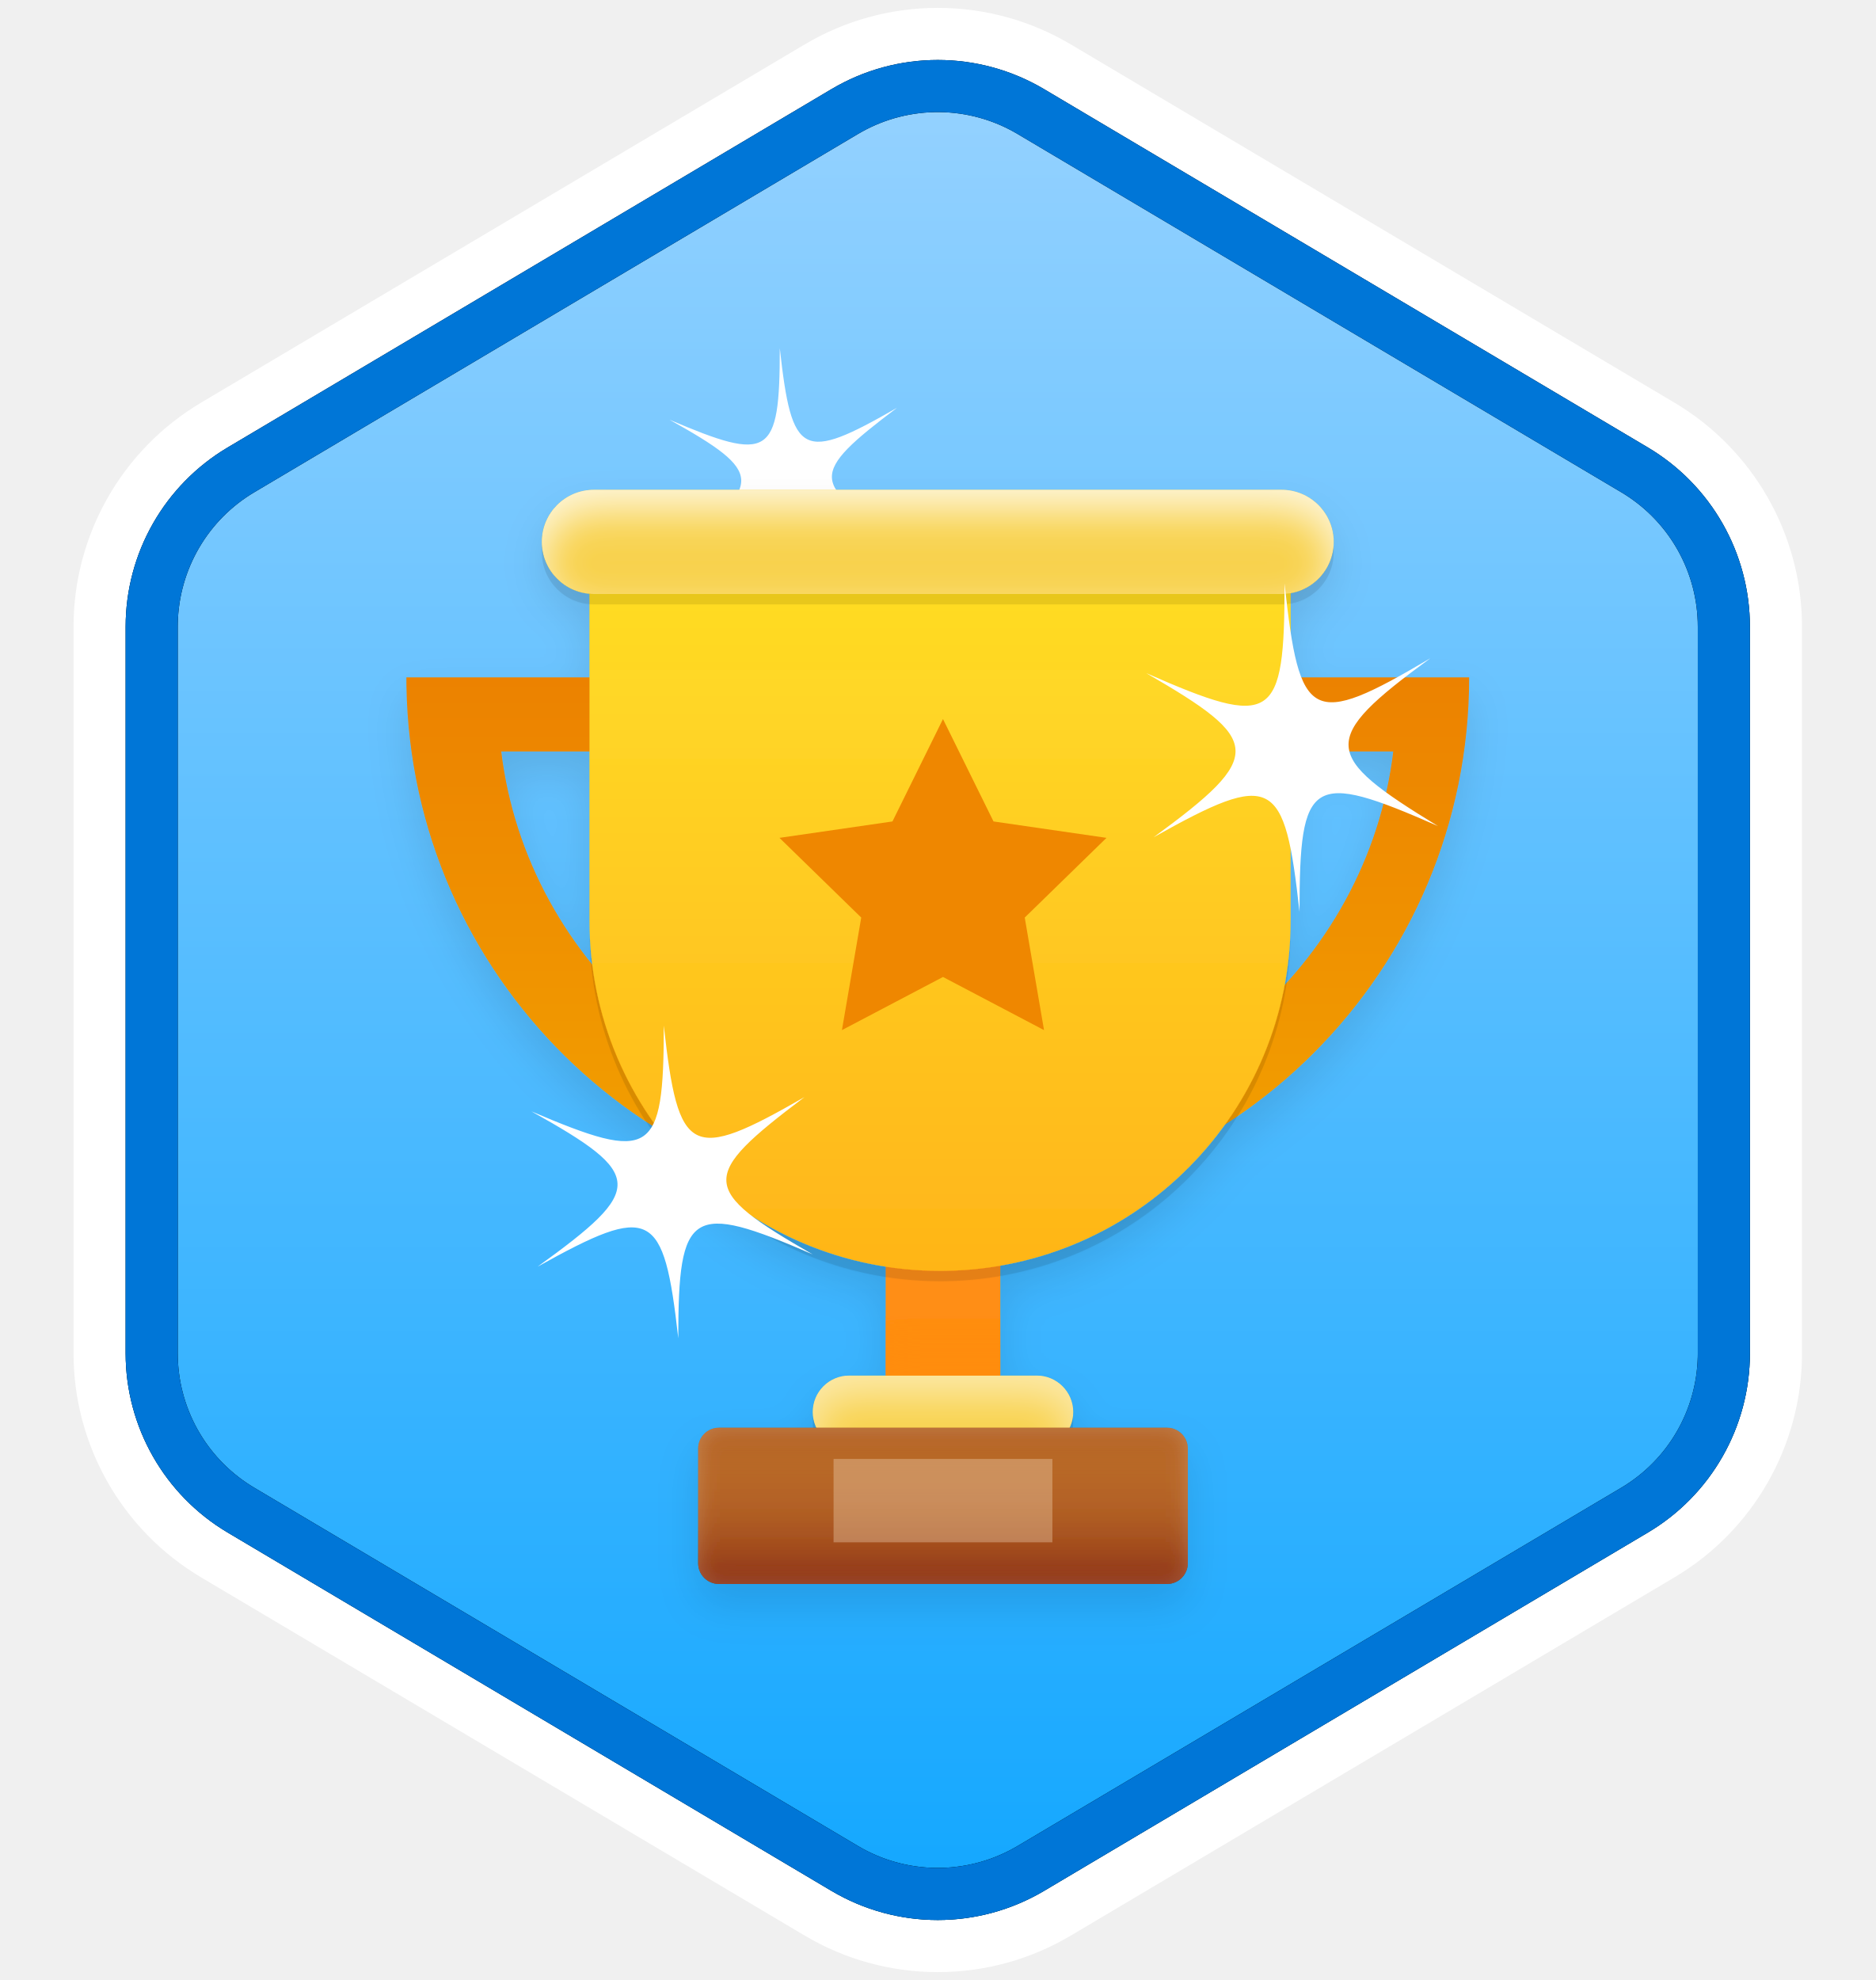
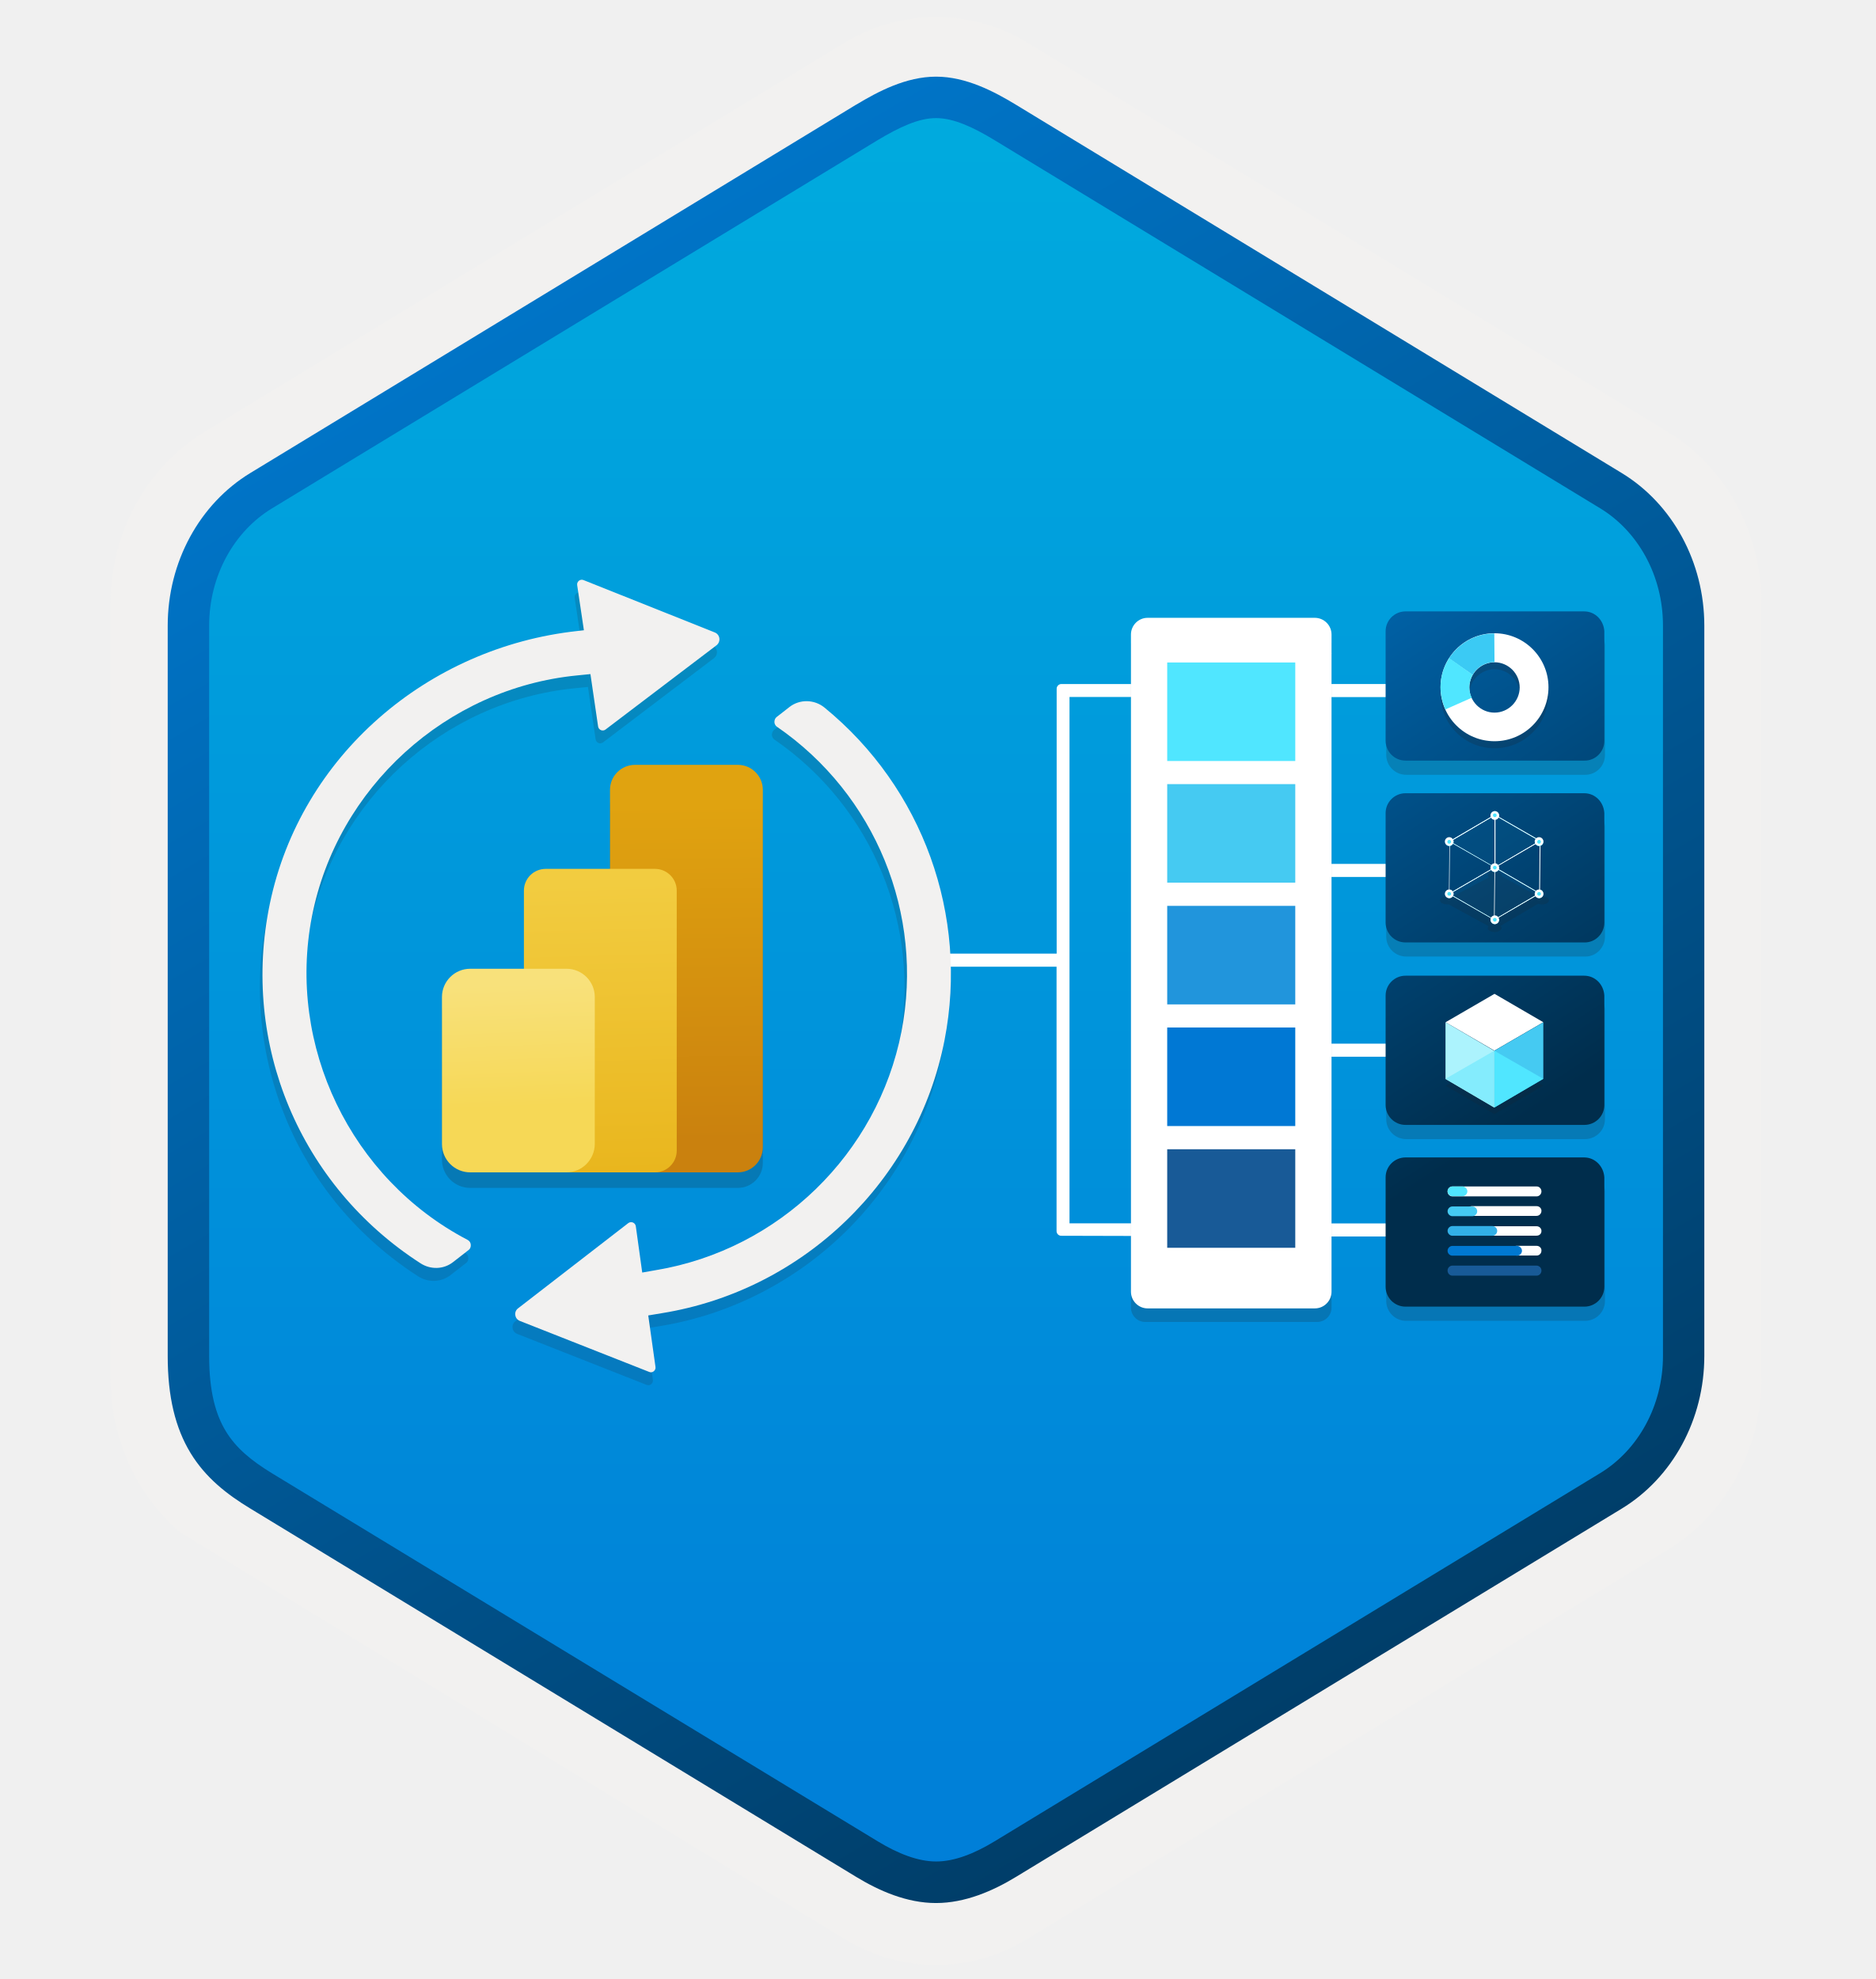
- <svg xmlns="http://www.w3.org/2000/svg" xmlns:xlink="http://www.w3.org/1999/xlink" width="180px" height="190px" viewBox="0 0 180 190" version="1.1">
+ <svg xmlns="http://www.w3.org/2000/svg" width="181" height="191" viewBox="0 0 181 191" fill="none">
+   <path d="M90.347 189.648C93.407 189.648 96.417 188.798 99.077 187.178L161.047 149.518C166.587 146.148 170.017 139.818 170.017 132.978V58.268C170.017 51.448 166.587 45.108 161.047 41.728L99.077 4.068C93.747 0.828 86.927 0.848 81.627 4.068L19.657 41.748C14.117 45.118 10.667 51.448 10.667 58.288V132.988C10.667 138.748 13.117 144.168 17.217 147.738V147.768L81.627 187.198C84.267 188.798 87.287 189.648 90.347 189.648ZM90.997 8.598C92.947 8.598 95.427 9.808 97.137 10.858L157.897 48.048C161.647 50.328 163.767 56.928 163.767 61.678L163.137 132.978C163.137 137.728 159.937 141.998 156.187 144.278L95.787 180.658C92.357 182.748 89.567 182.748 86.127 180.658L24.917 144.188C21.167 141.908 18.147 137.708 18.147 132.978V59.338C18.147 54.598 20.877 49.708 24.647 47.418L85.227 10.858C86.927 9.818 89.047 8.598 90.997 8.598Z" fill="#F2F1F0" />
+   <path fill-rule="evenodd" clip-rule="evenodd" d="M98.247 12.178C95.797 10.678 93.077 9.928 90.347 9.928C87.617 9.928 84.897 10.688 82.447 12.178L26.317 46.508C21.297 49.578 18.187 55.328 18.187 61.578V129.678C18.187 135.908 21.287 141.678 26.317 144.748L82.447 179.078C84.897 180.578 87.617 181.328 90.347 181.328C93.077 181.328 95.797 180.588 98.247 179.078L154.377 144.748C159.397 141.678 162.507 135.908 162.507 129.678V61.578C162.507 55.348 159.407 49.598 154.377 46.508L98.247 12.178Z" fill="url(#paint0_linear)" />
+   <path fill-rule="evenodd" clip-rule="evenodd" d="M90.347 11.398C92.027 11.398 93.917 12.268 95.977 13.518L154.447 49.058C158.097 51.278 160.507 55.548 160.507 60.378V130.858C160.507 135.678 158.097 139.958 154.447 142.178L95.987 177.718C94.027 178.908 92.107 179.658 90.357 179.658C88.607 179.658 86.687 178.908 84.727 177.718L26.247 142.188C24.237 140.958 22.787 139.758 21.807 138.148C20.827 136.548 20.187 134.328 20.187 130.868V60.388C20.187 55.558 22.597 51.288 26.247 49.068L84.707 13.528C86.797 12.278 88.657 11.398 90.347 11.398ZM98.057 181.148L156.517 145.608C161.437 142.618 164.497 136.998 164.497 130.868V60.388C164.497 54.258 161.437 48.638 156.517 45.648L98.057 10.108C95.947 8.828 93.237 7.398 90.347 7.398C87.447 7.398 84.737 8.838 82.647 10.098H82.637L24.167 45.648C19.247 48.638 16.187 54.258 16.187 60.388V130.868C16.187 134.828 16.927 137.818 18.387 140.228C19.847 142.628 21.907 144.228 24.167 145.598L82.627 181.138C84.847 182.488 87.517 183.668 90.337 183.668C93.157 183.668 95.837 182.498 98.057 181.148Z" fill="url(#paint1_linear)" />
+   <path opacity="0.2" d="M71.217 75.328H61.287C59.957 75.328 58.877 76.408 58.877 77.738V85.368H52.677C51.517 85.368 50.577 86.308 50.577 87.468V95.008H45.387C43.877 95.008 42.657 96.228 42.657 97.738V111.918C42.657 113.428 43.877 114.648 45.387 114.648H50.577H58.877H63.227H71.217C72.547 114.648 73.627 113.568 73.627 112.238V77.738C73.617 76.408 72.547 75.328 71.217 75.328Z" fill="#1F1D21" />
+   <path d="M125.857 67.278V66.018H102.437C102.197 66.018 101.987 66.228 101.987 66.468V92.038H89.517V93.298H101.977V118.818C101.977 119.058 102.167 119.268 102.427 119.268L125.847 119.328V118.068H103.227V67.268H125.857V67.278Z" fill="white" />
+   <path opacity="0.2" d="M152.967 60.378H135.717C134.667 60.378 133.797 61.228 133.797 62.298V72.858C133.797 73.908 134.647 74.778 135.717 74.778H152.987C154.037 74.798 154.907 73.928 154.907 72.878V62.298C154.867 61.228 154.037 60.378 152.967 60.378Z" fill="#1F1D21" />
+   <path opacity="0.2" d="M152.967 95.538H135.717C134.667 95.538 133.797 96.388 133.797 97.458V108.018C133.797 109.068 134.647 109.938 135.717 109.938H152.987C154.037 109.938 154.907 109.088 154.907 108.018V97.468C154.867 96.388 154.037 95.538 152.967 95.538Z" fill="#1F1D21" />
+   <path opacity="0.2" d="M152.967 77.918H135.717C134.667 77.918 133.797 78.768 133.797 79.838V90.398C133.797 91.448 134.647 92.318 135.717 92.318H152.987C154.037 92.338 154.907 91.468 154.907 90.398V79.838C154.867 78.788 154.037 77.918 152.967 77.918Z" fill="#1F1D21" />
+   <path opacity="0.2" d="M152.967 113.078H135.717C134.667 113.078 133.797 113.928 133.797 114.998V125.558C133.797 126.608 134.647 127.478 135.717 127.478H152.987C154.037 127.478 154.907 126.628 154.907 125.558V114.998C154.867 113.948 154.037 113.078 152.967 113.078Z" fill="#1F1D21" />
+   <path d="M143.457 118.078H124.537V119.338H143.457V118.078Z" fill="white" />
+   <path d="M143.457 100.728H124.537V101.988H143.457V100.728Z" fill="white" />
+   <path d="M143.457 83.378H124.537V84.638H143.457V83.378Z" fill="white" />
+   <path d="M143.457 66.018H124.537V67.278H143.457V66.018Z" fill="white" />
+   <path d="M152.907 59.008H135.657C134.607 59.008 133.737 59.858 133.737 60.928V71.488C133.737 72.538 134.587 73.408 135.657 73.408H152.927C153.977 73.428 154.847 72.558 154.847 71.508V60.928C154.787 59.858 153.957 59.008 152.907 59.008Z" fill="url(#paint2_linear)" />
+   <path d="M152.907 94.168H135.657C134.607 94.168 133.737 95.018 133.737 96.088V106.648C133.737 107.698 134.587 108.568 135.657 108.568H152.927C153.977 108.568 154.847 107.718 154.847 106.648V96.088C154.787 95.008 153.957 94.168 152.907 94.168Z" fill="url(#paint3_linear)" />
+   <path d="M152.907 76.558H135.657C134.607 76.558 133.737 77.408 133.737 78.478V89.038C133.737 90.088 134.587 90.958 135.657 90.958H152.927C153.977 90.978 154.847 90.108 154.847 89.038V78.478C154.787 77.398 153.957 76.558 152.907 76.558Z" fill="url(#paint4_linear)" />
+   <path d="M152.907 111.708H135.657C134.607 111.708 133.737 112.558 133.737 113.628V124.188C133.737 125.238 134.587 126.108 135.657 126.108H152.927C153.977 126.108 154.847 125.258 154.847 124.188V113.628C154.787 112.578 153.957 111.708 152.907 111.708Z" fill="url(#paint5_linear)" />
+   <path d="M148.307 120.238H146.387C146.117 120.238 145.917 120.468 145.917 120.708C145.917 120.978 146.147 121.178 146.387 121.178H148.307C148.577 121.178 148.777 120.968 148.777 120.708C148.797 120.458 148.587 120.238 148.307 120.238Z" fill="white" />
+   <path d="M148.307 116.408H142.067C141.797 116.408 141.597 116.638 141.597 116.878C141.597 117.148 141.827 117.348 142.067 117.348H148.307C148.577 117.348 148.777 117.118 148.777 116.878C148.797 116.638 148.587 116.408 148.307 116.408Z" fill="white" />
+   <path d="M148.307 118.348H143.837C143.567 118.348 143.987 118.578 143.987 118.818C143.987 119.088 143.587 119.258 143.837 119.258H148.307C148.577 119.258 148.777 119.078 148.777 118.818C148.797 118.578 148.587 118.348 148.307 118.348Z" fill="white" />
+   <path d="M148.307 114.508H140.187C139.917 114.508 139.717 114.738 139.717 114.978V114.998C139.717 115.268 139.947 115.468 140.187 115.468H148.307C148.577 115.468 148.777 115.238 148.777 114.988C148.777 114.738 148.587 114.508 148.307 114.508Z" fill="white" />
+   <path d="M140.187 115.448H141.157C141.427 115.448 141.627 115.218 141.627 114.978C141.627 114.738 141.397 114.508 141.157 114.508H140.187C139.917 114.508 139.717 114.738 139.717 114.978C139.717 115.218 139.927 115.448 140.187 115.448Z" fill="#50E6FF" />
+   <path d="M140.187 117.378H142.107C142.377 117.378 142.577 117.148 142.577 116.908C142.577 116.638 142.347 116.438 142.107 116.438H140.187C139.917 116.438 139.717 116.668 139.717 116.908C139.717 117.148 139.927 117.378 140.187 117.378Z" fill="#45CAF2" />
+   <path d="M140.187 121.188H146.427C146.697 121.188 146.897 120.958 146.897 120.718C146.897 120.448 146.667 120.248 146.427 120.248H140.187C139.917 120.248 139.717 120.478 139.717 120.718C139.717 120.978 139.927 121.188 140.187 121.188Z" fill="#0078D1" />
+   <path d="M140.187 119.268H144.037C144.307 119.268 144.507 119.038 144.507 118.798C144.507 118.528 144.277 118.328 144.037 118.328H140.187C139.917 118.328 139.717 118.558 139.717 118.798C139.717 119.038 139.927 119.268 140.187 119.268Z" fill="#32B0E7" />
+   <path d="M140.187 123.118H148.307C148.577 123.118 148.777 122.888 148.777 122.638V122.618C148.777 122.348 148.547 122.148 148.307 122.148H140.187C139.917 122.148 139.717 122.378 139.717 122.618C139.717 122.908 139.927 123.118 140.187 123.118Z" fill="#185A97" />
+   <path opacity="0.15" d="M144.247 102.048L148.957 104.788L144.237 107.528L139.527 104.788L144.247 102.048Z" fill="#1F1D20" />
+   <path d="M144.227 101.418V106.898L139.517 104.138V98.658L144.227 101.418Z" fill="#ACF3FD" />
+   <path d="M144.247 95.918L148.957 98.658L144.237 101.398L139.527 98.658L144.247 95.918Z" fill="white" />
+   <path d="M148.957 98.668V104.128L144.237 106.888V101.408L148.957 98.668Z" fill="#45CAF2" />
+   <path d="M144.227 106.888V101.408L148.947 104.118L144.227 106.888Z" fill="#50E6FF" />
+   <path d="M144.227 106.888V101.408L139.517 104.118L144.227 106.888Z" fill="#84ECFD" />
+   <g opacity="0.4">
+     <path opacity="0.4" d="M149.297 86.608C149.067 86.478 148.777 86.478 148.507 86.548L144.927 84.568C144.987 84.438 144.927 84.278 144.747 84.198C144.477 84.038 144.037 84.038 143.807 84.198C143.577 84.328 143.537 84.518 143.707 84.678L140.067 86.598C139.797 86.468 139.407 86.468 139.177 86.618C138.907 86.778 138.907 87.008 139.177 87.168C139.357 87.278 139.577 87.298 139.807 87.278L143.677 89.388C143.547 89.548 143.567 89.708 143.787 89.838C144.057 89.998 144.497 89.998 144.727 89.838C144.957 89.708 144.997 89.518 144.827 89.358L148.467 87.218C148.737 87.328 149.077 87.318 149.317 87.168C149.567 86.988 149.567 86.738 149.297 86.608Z" fill="#1F1D21" />
+   </g>
+   <g opacity="0.25">
+     <path opacity="0.25" d="M139.897 81.218L144.267 78.658L148.637 81.168L144.267 83.728L139.897 81.218Z" fill="#1E9FE0" />
+   </g>
+   <g opacity="0.25">
+     <path opacity="0.25" d="M139.847 86.268L144.267 83.708L148.587 86.218L144.217 88.778L139.847 86.268Z" fill="#1E9FE0" />
+   </g>
+   <g opacity="0.05">
+     <path opacity="0.05" d="M144.247 83.718L144.197 88.768L148.567 86.208L148.617 81.158L144.247 83.718Z" fill="#1E9FE0" />
+   </g>
+   <g opacity="0.05">
+     <path opacity="0.05" d="M139.897 81.218L139.847 86.268L144.267 83.708V78.658L139.897 81.218Z" fill="#1E9FE0" />
+   </g>
+   <path d="M144.277 83.738C144.277 83.738 144.267 83.738 144.277 83.738L139.897 81.228C139.877 81.228 139.877 81.208 139.877 81.208C139.877 81.188 139.877 81.188 139.897 81.188L144.267 78.628C144.287 78.628 144.287 78.628 144.297 78.628L148.667 81.138C148.687 81.138 148.687 81.158 148.687 81.158C148.687 81.178 148.687 81.178 148.667 81.178L144.277 83.738C144.277 83.738 144.297 83.738 144.277 83.738ZM139.977 81.218L144.277 83.698L148.577 81.168L144.277 78.688L139.977 81.218Z" fill="#50E6FF" />
+   <path d="M144.227 88.798L139.847 86.288C139.827 86.288 139.827 86.268 139.827 86.268C139.827 86.248 139.827 86.248 139.847 86.248L144.267 83.688C144.287 83.688 144.287 83.688 144.297 83.688L148.617 86.198C148.637 86.198 148.637 86.218 148.637 86.218C148.637 86.218 148.637 86.238 148.617 86.238L144.227 88.798C144.247 88.798 144.247 88.798 144.227 88.798ZM139.927 86.268L144.227 88.748L148.527 86.218L144.257 83.738L139.927 86.268Z" fill="#50E6FF" />
+   <path d="M144.227 88.798C144.227 88.798 144.217 88.798 144.227 88.798C144.207 88.778 144.197 88.778 144.197 88.768L144.247 83.718C144.247 83.698 144.247 83.698 144.267 83.698L148.637 81.138C148.657 81.138 148.657 81.138 148.667 81.138C148.687 81.138 148.687 81.158 148.687 81.168L148.637 86.218C148.637 86.238 148.637 86.238 148.617 86.238L144.227 88.798C144.227 88.798 144.247 88.798 144.227 88.798ZM144.307 83.738L144.257 88.738L148.557 86.228L148.607 81.228L144.307 83.738Z" fill="white" />
+   <path d="M139.877 86.298C139.857 86.278 139.847 86.278 139.847 86.268L139.897 81.218C139.897 81.198 139.897 81.198 139.917 81.198L144.287 78.638C144.307 78.638 144.307 78.638 144.317 78.638C144.337 78.638 144.337 78.658 144.337 78.658V83.708C144.337 83.728 144.337 83.728 144.317 83.728L139.877 86.298C139.897 86.298 139.897 86.298 139.877 86.298ZM139.947 81.238L139.897 86.238L144.247 83.708V78.708L139.947 81.238Z" fill="white" />
+   <path d="M144.277 83.738C144.277 83.738 144.267 83.738 144.277 83.738L139.897 81.228C139.877 81.228 139.877 81.208 139.877 81.208C139.877 81.188 139.877 81.188 139.897 81.188L144.267 78.628C144.287 78.628 144.287 78.628 144.297 78.628L148.667 81.138C148.687 81.138 148.687 81.158 148.687 81.158C148.687 81.178 148.687 81.178 148.667 81.178L144.277 83.738C144.277 83.738 144.297 83.738 144.277 83.738ZM139.977 81.218L144.277 83.698L148.577 81.168L144.277 78.688L139.977 81.218Z" fill="white" />
+   <path d="M144.227 88.798L139.847 86.288C139.827 86.288 139.827 86.268 139.827 86.268C139.827 86.248 139.827 86.248 139.847 86.248L144.267 83.688C144.287 83.688 144.287 83.688 144.297 83.688L148.617 86.198C148.637 86.198 148.637 86.218 148.637 86.218C148.637 86.218 148.637 86.238 148.617 86.238L144.227 88.798C144.247 88.798 144.247 88.798 144.227 88.798ZM139.927 86.268L144.227 88.748L148.527 86.218L144.257 83.738L139.927 86.268Z" fill="white" />
+   <path d="M148.567 81.658C148.337 81.658 148.167 81.468 148.167 81.258C148.167 81.048 148.357 80.858 148.567 80.858C148.797 80.858 148.957 81.048 148.957 81.258C148.957 81.448 148.797 81.658 148.567 81.658Z" fill="#50E6FF" />
+   <path d="M148.547 81.058C148.647 81.058 148.727 81.138 148.727 81.238C148.727 81.338 148.647 81.428 148.547 81.428C148.447 81.428 148.367 81.348 148.367 81.248C148.377 81.138 148.457 81.058 148.547 81.058ZM148.547 80.798C148.317 80.798 148.127 80.988 148.127 81.218C148.127 81.448 148.317 81.638 148.547 81.638C148.787 81.638 148.967 81.448 148.967 81.218C148.967 81.008 148.797 80.798 148.547 80.798Z" fill="white" />
+   <path d="M144.277 84.158C144.047 84.158 143.877 83.968 143.877 83.758C143.877 83.528 144.067 83.358 144.277 83.358C144.507 83.358 144.667 83.548 144.667 83.758C144.667 83.948 144.507 84.158 144.277 84.158Z" fill="#50E6FF" />
+   <path d="M144.277 83.558C144.377 83.558 144.457 83.638 144.457 83.738C144.457 83.838 144.377 83.918 144.277 83.918C144.177 83.918 144.097 83.838 144.097 83.738C144.087 83.638 144.167 83.558 144.277 83.558ZM144.277 83.318C144.047 83.318 143.857 83.508 143.857 83.738C143.857 83.968 144.047 84.158 144.277 84.158C144.507 84.158 144.697 83.968 144.697 83.738C144.677 83.508 144.507 83.318 144.277 83.318Z" fill="white" />
+   <path d="M144.277 79.088C144.047 79.088 143.877 78.898 143.877 78.688C143.877 78.478 144.067 78.288 144.277 78.288C144.507 78.288 144.667 78.478 144.667 78.688C144.667 78.898 144.507 79.088 144.277 79.088Z" fill="#50E6FF" />
+   <path d="M144.277 78.508C144.377 78.508 144.457 78.588 144.457 78.688C144.457 78.788 144.377 78.868 144.277 78.868C144.177 78.868 144.097 78.788 144.097 78.688C144.087 78.588 144.167 78.508 144.277 78.508ZM144.277 78.288C144.047 78.288 143.857 78.478 143.857 78.708C143.857 78.938 144.047 79.128 144.277 79.128C144.507 79.128 144.697 78.938 144.697 78.708C144.697 78.478 144.507 78.288 144.277 78.288Z" fill="white" />
+   <path d="M139.897 81.658C139.667 81.658 139.497 81.468 139.497 81.258C139.497 81.048 139.687 80.858 139.897 80.858C140.107 80.858 140.287 81.048 140.287 81.258C140.277 81.448 140.107 81.658 139.897 81.658Z" fill="#50E6FF" />
+   <path d="M139.877 81.058C139.977 81.058 140.057 81.138 140.057 81.238C140.057 81.338 139.977 81.428 139.877 81.428C139.777 81.428 139.697 81.348 139.697 81.248C139.697 81.138 139.777 81.058 139.877 81.058ZM139.877 80.798C139.647 80.798 139.457 80.988 139.457 81.218C139.457 81.448 139.647 81.638 139.877 81.638C140.107 81.638 140.297 81.448 140.297 81.218C140.297 81.008 140.107 80.798 139.877 80.798Z" fill="white" />
+   <path d="M139.897 86.668C139.667 86.668 139.497 86.478 139.497 86.268C139.497 86.038 139.687 85.868 139.897 85.868C140.107 85.868 140.287 86.058 140.287 86.268C140.277 86.488 140.107 86.668 139.897 86.668Z" fill="#50E6FF" />
+   <path d="M139.877 86.088C139.977 86.088 140.057 86.168 140.057 86.268C140.057 86.368 139.977 86.448 139.877 86.448C139.777 86.448 139.697 86.368 139.697 86.268C139.697 86.168 139.777 86.088 139.877 86.088ZM139.877 85.848C139.647 85.848 139.457 86.038 139.457 86.268C139.457 86.498 139.647 86.688 139.877 86.688C140.107 86.688 140.297 86.498 140.297 86.268C140.297 86.038 140.107 85.848 139.877 85.848Z" fill="white" />
+   <path d="M144.277 89.188C144.047 89.188 143.877 88.998 143.877 88.788C143.877 88.578 144.067 88.388 144.277 88.388C144.507 88.388 144.667 88.578 144.667 88.788C144.667 88.998 144.507 89.188 144.277 89.188Z" fill="#50E6FF" />
+   <path d="M144.277 88.588C144.377 88.588 144.457 88.668 144.457 88.768C144.457 88.868 144.377 88.948 144.277 88.948C144.177 88.948 144.097 88.868 144.097 88.768C144.087 88.668 144.167 88.588 144.277 88.588ZM144.277 88.348C144.047 88.348 143.857 88.538 143.857 88.768C143.857 88.998 144.047 89.188 144.277 89.188C144.507 89.188 144.697 88.998 144.697 88.768C144.677 88.538 144.507 88.348 144.277 88.348Z" fill="white" />
+   <path d="M148.567 86.668C148.337 86.668 148.167 86.478 148.167 86.268C148.167 86.038 148.357 85.868 148.567 85.868C148.797 85.868 148.957 86.058 148.957 86.268C148.957 86.488 148.797 86.668 148.567 86.668Z" fill="#50E6FF" />
+   <path d="M148.547 86.088C148.647 86.088 148.727 86.168 148.727 86.268C148.727 86.368 148.647 86.448 148.547 86.448C148.447 86.448 148.367 86.368 148.367 86.268C148.367 86.168 148.457 86.088 148.547 86.088ZM148.547 85.848C148.317 85.848 148.127 86.038 148.127 86.268C148.127 86.498 148.317 86.688 148.547 86.688C148.787 86.688 148.967 86.498 148.967 86.268C148.967 86.038 148.797 85.848 148.547 85.848Z" fill="white" />
+   <path opacity="0.2" d="M144.247 61.798C141.357 61.798 139.037 64.138 139.037 67.008C139.037 69.898 141.377 72.218 144.247 72.218C147.137 72.218 149.457 69.878 149.457 67.008C149.457 64.138 147.117 61.798 144.247 61.798ZM144.247 69.448C142.907 69.448 141.817 68.348 141.817 67.018C141.817 65.688 142.917 64.588 144.247 64.588C145.587 64.588 146.677 65.688 146.677 67.018C146.677 68.348 145.587 69.448 144.247 69.448Z" fill="#1F1D21" />
+   <path d="M144.247 61.118C141.357 61.118 139.037 63.458 139.037 66.328C139.037 69.218 141.377 71.538 144.247 71.538C147.137 71.538 149.457 69.198 149.457 66.328C149.457 63.458 147.117 61.118 144.247 61.118ZM144.247 68.778C142.907 68.778 141.817 67.678 141.817 66.348C141.817 65.018 142.917 63.918 144.247 63.918C145.587 63.918 146.677 65.018 146.677 66.348C146.677 67.678 145.587 68.778 144.247 68.778Z" fill="white" />
+   <path d="M144.247 63.908L144.227 61.138C142.387 61.138 140.797 62.088 139.847 63.538L142.137 65.138C142.557 64.388 143.347 63.908 144.247 63.908Z" fill="#3BCAF4" />
+   <path d="M141.817 66.338C141.817 65.898 141.947 65.468 142.137 65.128L139.877 63.518L139.857 63.538C139.337 64.348 139.037 65.298 139.037 66.328C139.037 67.098 139.217 67.808 139.507 68.468L142.057 67.338C141.897 67.048 141.817 66.698 141.817 66.338Z" fill="#50E6FF" />
+   <path opacity="0.2" d="M127.127 127.588C127.887 127.588 128.517 126.978 128.517 126.198V62.088H109.157V126.198C109.157 126.958 109.767 127.588 110.547 127.588H127.127Z" fill="#1F1D21" />
+   <path d="M128.517 63.008V61.238C128.517 60.348 127.787 59.628 126.907 59.628H110.767C109.877 59.628 109.157 60.358 109.157 61.238V63.108V64.168V124.668C109.157 125.558 109.887 126.278 110.767 126.278H126.907C127.797 126.278 128.517 125.548 128.517 124.668V63.098C128.537 63.068 128.517 63.038 128.517 63.008Z" fill="white" />
+   <path d="M125.017 63.938H112.657V73.448H125.017V63.938Z" fill="#50E6FF" />
+   <path d="M125.017 75.678H112.657V85.188H125.017V75.678Z" fill="#45CAF2" />
+   <path d="M125.017 87.428H112.657V96.938H125.017V87.428Z" fill="#2195DC" />
+   <path d="M125.017 99.168H112.657V108.678H125.017V99.168Z" fill="#0078D4" />
+   <path d="M125.017 110.918H112.657V120.428H125.017V110.918Z" fill="#185A97" />
+   <path d="M71.217 113.148H58.877V76.228C58.877 74.898 59.957 73.818 61.287 73.818H71.217C72.547 73.818 73.627 74.898 73.627 76.228V110.738C73.617 112.068 72.547 113.148 71.217 113.148Z" fill="url(#paint6_linear)" />
+   <path d="M63.217 113.148H50.567V85.958C50.567 84.798 51.507 83.858 52.667 83.858H63.217C64.377 83.858 65.317 84.798 65.317 85.958V111.048C65.317 112.208 64.377 113.148 63.217 113.148Z" fill="url(#paint7_linear)" />
+   <path d="M54.667 113.148H45.387C43.877 113.148 42.657 111.928 42.657 110.418V96.228C42.657 94.718 43.877 93.498 45.387 93.498H54.677C56.187 93.498 57.407 94.718 57.407 96.228V110.408C57.397 111.928 56.177 113.148 54.667 113.148Z" fill="url(#paint8_linear)" />
+   <path opacity="0.15" d="M63.107 123.818C74.957 121.828 84.467 112.588 86.767 100.798C88.977 89.468 84.257 77.918 74.747 71.378C74.547 71.238 74.507 71.028 74.507 70.928C74.507 70.838 74.517 70.598 74.737 70.428L75.967 69.468C76.947 68.708 78.367 68.728 79.347 69.538C88.827 77.298 93.267 89.598 90.927 101.628C88.287 115.178 77.317 125.778 63.637 127.998L62.317 128.208L63.017 133.178C63.067 133.518 62.717 133.798 62.407 133.658L49.917 128.738C49.397 128.528 49.307 127.848 49.747 127.518L60.377 119.298C60.647 119.088 61.057 119.248 61.107 119.598L61.727 124.068L63.107 123.818Z" fill="#1F1D20" />
+   <path opacity="0.15" d="M58.207 71.648C57.937 71.858 57.537 71.698 57.487 71.348L56.747 66.298L55.457 66.428C42.817 67.678 32.297 77.248 29.867 89.708C27.437 102.188 33.607 115.018 44.877 120.908C45.137 121.048 45.197 121.268 45.197 121.388C45.197 121.438 45.207 121.498 45.187 121.568C45.167 121.678 45.107 121.818 44.957 121.918L43.477 123.068C42.577 123.768 41.317 123.808 40.337 123.168C28.707 115.668 22.967 102.008 25.797 88.448C28.777 74.178 41.017 63.698 55.507 62.128L56.117 62.058L55.467 57.698C55.417 57.358 55.767 57.078 56.087 57.218L68.747 62.278C69.267 62.488 69.357 63.168 68.917 63.518L58.207 71.648Z" fill="#1F1D20" />
+   <path d="M63.347 122.578C75.197 120.588 84.707 111.348 87.007 99.558C89.217 88.228 84.497 76.678 74.987 70.138C74.787 69.998 74.747 69.788 74.747 69.688C74.747 69.598 74.757 69.358 74.977 69.188L76.207 68.228C77.187 67.468 78.607 67.488 79.587 68.298C89.067 76.048 93.507 88.348 91.167 100.378C88.527 113.928 77.557 124.528 63.887 126.738L62.567 126.958L63.267 131.928C63.317 132.268 62.967 132.548 62.657 132.408L50.177 127.488C49.657 127.278 49.567 126.598 50.007 126.268L60.637 118.048C60.907 117.838 61.317 117.998 61.367 118.348L61.987 122.818L63.347 122.578Z" fill="#F2F1F0" />
+   <path d="M58.447 70.408C58.177 70.618 57.777 70.458 57.727 70.108L56.987 65.058L55.697 65.188C43.067 66.428 32.537 76.008 30.107 88.458C27.677 100.938 33.857 113.768 45.117 119.658C45.377 119.798 45.437 120.018 45.437 120.138C45.437 120.188 45.447 120.248 45.427 120.318C45.407 120.428 45.347 120.568 45.197 120.668L43.717 121.818C42.817 122.518 41.557 122.558 40.577 121.918C28.957 114.428 23.217 100.758 26.047 87.208C29.017 72.958 41.257 62.468 55.747 60.898L56.357 60.828L55.707 56.468C55.657 56.128 56.007 55.848 56.327 55.988L68.987 61.038C69.507 61.248 69.597 61.928 69.157 62.278L58.447 70.408Z" fill="#F2F1F0" />
  <defs>
-     <path d="M100.206,6.556 L158.148,40.938 C164.22,44.541 167.942,51.078 167.942,58.138 L167.942,127.862 C167.942,134.922 164.22,141.459 158.148,145.062 L100.206,179.444 C93.914,183.177 86.086,183.177 79.794,179.444 L21.852,145.062 C15.78,141.459 12.058,134.922 12.058,127.862 L12.058,58.138 C12.058,51.078 15.78,44.541 21.852,40.938 L79.794,6.556 C86.086,2.823 93.914,2.823 100.206,6.556 Z" id="path-1" />
-     <linearGradient x1="50%" y1="0%" x2="50%" y2="100%" id="linearGradient-3">
-       <stop stop-color="#99D3FF" offset="0%" />
-       <stop stop-color="#0FA6FF" offset="100%" />
+     <linearGradient id="paint0_linear" x1="90.347" y1="9.928" x2="90.347" y2="181.327" gradientUnits="userSpaceOnUse">
+       <stop stop-color="#00ABDE" />
+       <stop offset="1" stop-color="#007ED8" />
    </linearGradient>
-     <path d="M88.206,3.056 L146.148,37.438 C152.22,41.041 155.942,47.578 155.942,54.638 L155.942,124.362 C155.942,131.422 152.22,137.959 146.148,141.562 L88.206,175.944 C81.914,179.677 74.086,179.677 67.794,175.944 L9.852,141.562 C3.78,137.959 0.058,131.422 0.058,124.362 L0.058,54.638 C0.058,47.578 3.78,41.041 9.852,37.438 L67.794,3.056 C74.086,-0.677 81.914,-0.677 88.206,3.056 Z M85.655,7.356 C81.043,4.62 75.331,4.557 70.669,7.17 L70.345,7.356 L12.403,41.738 C7.951,44.38 5.183,49.126 5.062,54.286 L5.058,54.638 L5.058,124.362 C5.058,129.539 7.727,134.341 12.102,137.078 L12.403,137.262 L70.345,171.644 C74.957,174.38 80.669,174.443 85.331,171.83 L85.655,171.644 L143.597,137.262 C148.049,134.62 150.817,129.874 150.938,124.714 L150.942,124.362 L150.942,54.638 C150.942,49.461 148.273,44.659 143.898,41.922 L143.597,41.738 L85.655,7.356 Z" id="path-4" />
-     <filter x="-11.7%" y="-11.4%" width="123.3%" height="122.9%" filterUnits="objectBoundingBox" id="filter-6">
-       <feOffset dx="0" dy="2" in="SourceAlpha" result="shadowOffsetOuter1" />
-       <feGaussianBlur stdDeviation="2" in="shadowOffsetOuter1" result="shadowBlurOuter1" />
-       <feColorMatrix values="0 0 0 0 0   0 0 0 0 0   0 0 0 0 0  0 0 0 0.1 0" type="matrix" in="shadowBlurOuter1" result="shadowMatrixOuter1" />
-       <feMerge>
-         <feMergeNode in="shadowMatrixOuter1" />
-         <feMergeNode in="SourceGraphic" />
-       </feMerge>
-     </filter>
-     <linearGradient x1="50%" y1="0%" x2="50%" y2="88.35%" id="linearGradient-7">
-       <stop stop-color="#EC8200" offset="0%" />
-       <stop stop-color="#F29E00" offset="100%" />
+     <linearGradient id="paint1_linear" x1="36.467" y1="4.719" x2="203.144" y2="287.05" gradientUnits="userSpaceOnUse">
+       <stop stop-color="#007ED8" />
+       <stop offset="0.707" stop-color="#002D4C" />
    </linearGradient>
-     <rect id="path-8" x="0" y="0" width="11" height="25" />
-     <filter x="-44.9%" y="-116.6%" width="189.8%" height="333.1%" filterUnits="objectBoundingBox" id="filter-10">
-       <feGaussianBlur stdDeviation="4" in="SourceGraphic" />
-     </filter>
-     <filter x="-3.7%" y="-3.4%" width="107.4%" height="106.8%" filterUnits="objectBoundingBox" id="filter-11">
-       <feOffset dx="0" dy="1" in="SourceAlpha" result="shadowOffsetOuter1" />
-       <feColorMatrix values="0 0 0 0 0   0 0 0 0 0   0 0 0 0 0  0 0 0 0.1 0" type="matrix" in="shadowOffsetOuter1" result="shadowMatrixOuter1" />
-       <feMerge>
-         <feMergeNode in="shadowMatrixOuter1" />
-         <feMergeNode in="SourceGraphic" />
-       </feMerge>
-     </filter>
-     <linearGradient x1="50%" y1="2.046%" x2="50%" y2="100%" id="linearGradient-12">
-       <stop stop-color="#FFE02A" offset="0%" />
-       <stop stop-color="#FFB518" offset="100%" />
+     <linearGradient id="paint2_linear" x1="123.138" y1="33.802" x2="181.15" y2="122.731" gradientUnits="userSpaceOnUse">
+       <stop stop-color="#007ED8" />
+       <stop offset="0.707" stop-color="#002D4C" />
    </linearGradient>
-     <path d="M67.865,1.182 L67.865,39.308 C67.865,57.702 53.105,72.649 34.776,72.946 L34.219,72.95 C15.637,72.95 0.573,57.89 0.573,39.308 L0.573,1.182 L0.577,0.658 L67.861,0.658 C67.863,0.832 67.865,1.007 67.865,1.182 Z" id="path-13" />
-     <filter x="-28.6%" y="-116.2%" width="157.1%" height="332.5%" filterUnits="objectBoundingBox" id="filter-15">
-       <feGaussianBlur stdDeviation="8" in="SourceGraphic" />
-     </filter>
-     <path d="M13.871,5 C13.871,2.239 16.104,0 18.872,0 L84.87,0 C87.632,0 89.871,2.244 89.871,5 L89.871,5 C89.871,7.761 87.638,10 84.87,10 L18.872,10 C16.11,10 13.871,7.756 13.871,5 L13.871,5 Z" id="path-16" />
-     <filter x="-0.7%" y="-5.0%" width="101.3%" height="120.0%" filterUnits="objectBoundingBox" id="filter-17">
-       <feOffset dx="0" dy="1" in="SourceAlpha" result="shadowOffsetOuter1" />
-       <feColorMatrix values="0 0 0 0 0   0 0 0 0 0   0 0 0 0 0  0 0 0 0.09 0" type="matrix" in="shadowOffsetOuter1" />
-     </filter>
-     <filter x="-3.9%" y="-30.0%" width="107.9%" height="170.0%" filterUnits="objectBoundingBox" id="filter-18">
-       <feGaussianBlur stdDeviation="2" in="SourceAlpha" result="shadowBlurInner1" />
-       <feOffset dx="0" dy="2" in="shadowBlurInner1" result="shadowOffsetInner1" />
-       <feComposite in="shadowOffsetInner1" in2="SourceAlpha" operator="arithmetic" k2="-1" k3="1" result="shadowInnerInner1" />
-       <feColorMatrix values="0 0 0 0 1   0 0 0 0 1   0 0 0 0 1  0 0 0 0.792 0" type="matrix" in="shadowInnerInner1" />
-     </filter>
-     <path d="M39.871,88.5 C39.871,86.567 41.435,85 43.373,85 L61.369,85 C63.303,85 64.871,86.571 64.871,88.5 L64.871,88.5 C64.871,90.433 63.307,92 61.369,92 L43.373,92 C41.439,92 39.871,90.429 39.871,88.5 L39.871,88.5 Z" id="path-19" />
-     <filter x="-2.0%" y="-7.1%" width="104.0%" height="128.6%" filterUnits="objectBoundingBox" id="filter-20">
-       <feOffset dx="0" dy="1" in="SourceAlpha" result="shadowOffsetOuter1" />
-       <feColorMatrix values="0 0 0 0 0   0 0 0 0 0   0 0 0 0 0  0 0 0 0.09 0" type="matrix" in="shadowOffsetOuter1" />
-     </filter>
-     <filter x="-12.0%" y="-42.9%" width="124.0%" height="200.0%" filterUnits="objectBoundingBox" id="filter-21">
-       <feGaussianBlur stdDeviation="2" in="SourceAlpha" result="shadowBlurInner1" />
-       <feOffset dx="0" dy="2" in="shadowBlurInner1" result="shadowOffsetInner1" />
-       <feComposite in="shadowOffsetInner1" in2="SourceAlpha" operator="arithmetic" k2="-1" k3="1" result="shadowInnerInner1" />
-       <feColorMatrix values="0 0 0 0 1   0 0 0 0 1   0 0 0 0 1  0 0 0 0.521 0" type="matrix" in="shadowInnerInner1" />
-     </filter>
-     <linearGradient x1="50%" y1="0%" x2="50%" y2="100%" id="linearGradient-22">
-       <stop stop-color="#FFFFFF" stop-opacity="0.028" offset="0%" />
-       <stop stop-color="#000000" stop-opacity="0.5" offset="100%" />
+     <linearGradient id="paint3_linear" x1="107.051" y1="44.296" x2="165.062" y2="133.226" gradientUnits="userSpaceOnUse">
+       <stop stop-color="#007ED8" />
+       <stop offset="0.707" stop-color="#002D4C" />
    </linearGradient>
-     <rect id="path-23" x="28.871" y="90" width="47" height="15" rx="2" />
-     <filter x="-2.1%" y="-6.7%" width="104.3%" height="113.3%" filterUnits="objectBoundingBox" id="filter-24">
-       <feGaussianBlur stdDeviation="1" in="SourceAlpha" result="shadowBlurInner1" />
-       <feOffset dx="0" dy="0" in="shadowBlurInner1" result="shadowOffsetInner1" />
-       <feComposite in="shadowOffsetInner1" in2="SourceAlpha" operator="arithmetic" k2="-1" k3="1" result="shadowInnerInner1" />
-       <feColorMatrix values="0 0 0 0 1   0 0 0 0 1   0 0 0 0 1  0 0 0 0.197 0" type="matrix" in="shadowInnerInner1" />
-     </filter>
+     <linearGradient id="paint4_linear" x1="115.107" y1="39.042" x2="173.118" y2="127.971" gradientUnits="userSpaceOnUse">
+       <stop stop-color="#007ED8" />
+       <stop offset="0.707" stop-color="#002D4C" />
+     </linearGradient>
+     <linearGradient id="paint5_linear" x1="99.022" y1="49.534" x2="157.033" y2="138.464" gradientUnits="userSpaceOnUse">
+       <stop stop-color="#007ED8" />
+       <stop offset="0.707" stop-color="#002D4C" />
+     </linearGradient>
+     <linearGradient id="paint6_linear" x1="66.081" y1="77.418" x2="66.395" y2="110.049" gradientUnits="userSpaceOnUse">
+       <stop offset="0.008" stop-color="#E0A310" />
+       <stop offset="1" stop-color="#CA810E" />
+     </linearGradient>
+     <linearGradient id="paint7_linear" x1="57.545" y1="85.001" x2="58.486" y2="119.515" gradientUnits="userSpaceOnUse">
+       <stop offset="0.008" stop-color="#F2CC40" />
+       <stop offset="1" stop-color="#E7B116" />
+     </linearGradient>
+     <linearGradient id="paint8_linear" x1="49.677" y1="95.008" x2="50.618" y2="117.285" gradientUnits="userSpaceOnUse">
+       <stop stop-color="#F8E17B" />
+       <stop offset="0.53" stop-color="#F6D856" />
+       <stop offset="1" stop-color="#F6D856" />
+     </linearGradient>
  </defs>
-   <g id="Badges" stroke="none" stroke-width="1" fill="none" fill-rule="evenodd">
-     <g id="Generic-Trophy-and-Badge" transform="translate(-120, -35)">
-       <g id="Generic-Trophy-and-Badge/generic-trophy" transform="translate(158, 68)">
-         <g id="Trophy-Plates/Hex" transform="translate(2, 12)">
-           <g id="BG" transform="translate(-40, -43)">
-             <mask id="mask-2" fill="white">
-               <use xlink:href="#path-1" />
-             </mask>
-             <path stroke="#FFFFFF" stroke-width="5" d="M101.482,4.406 C97.943,2.306 93.971,1.256 90,1.256 C86.029,1.256 82.057,2.306 78.518,4.406 L20.576,38.788 C13.745,42.842 9.558,50.196 9.558,58.138 L9.558,127.862 C9.558,135.804 13.745,143.158 20.576,147.212 L78.518,181.594 C82.057,183.694 86.029,184.744 90,184.744 C93.971,184.744 97.943,183.694 101.482,181.594 L159.424,147.212 C166.255,143.158 170.442,135.804 170.442,127.862 L170.442,58.138 C170.442,50.196 166.255,42.842 159.424,38.788 L101.482,4.406 Z" />
-             <g id="Colors/Microsoft-365/BG-Gradient-1" mask="url(#mask-2)" fill="url(#linearGradient-3)">
-               <g transform="translate(0, 0.5)" id="Rectangle">
-                 <rect x="0" y="0" width="180" height="185" />
-               </g>
-             </g>
-           </g>
-           <g id="Border" transform="translate(-28, -39.5)">
-             <mask id="mask-5" fill="white">
-               <use xlink:href="#path-4" />
-             </mask>
-             <use fill="#000000" fill-rule="nonzero" xlink:href="#path-4" />
-             <g id="Colors/Microsoft-365/Border" mask="url(#mask-5)" fill="#0076D7">
-               <g transform="translate(-12, -3)" id="Microsoft-365/Border">
-                 <rect x="0" y="0" width="180" height="185" />
-               </g>
-             </g>
-           </g>
-         </g>
-         <path d="M37.996,25.412 C36.837,15.117 35.845,14.628 26.746,19.692 C35.348,13.483 35.348,12.339 26.25,7.274 C35.846,11.359 36.839,10.868 36.839,0.412 C37.997,10.87 38.989,11.359 48.088,6.131 C39.651,12.504 39.651,13.484 48.75,18.713 C38.989,14.464 37.997,15.119 37.997,25.411 L37.996,25.412 Z" id="Spark" fill="#FFFFFF" />
-         <path d="M67.996,65.412 C66.837,55.117 65.845,54.628 56.746,59.692 C65.348,53.483 65.348,52.339 56.25,47.274 C65.846,51.359 66.839,50.868 66.839,40.412 C67.997,50.87 68.989,51.359 78.088,46.131 C69.651,52.504 69.651,53.484 78.75,58.713 C68.989,54.464 67.997,55.119 67.997,65.411 L67.996,65.412 Z" id="Spark" fill="#FFFFFF" />
-         <g id="Group" transform="translate(0.129032, 14)">
-           <g id="Trophy" filter="url(#filter-6)">
-             <path d="M102.871,18 C102.871,46.167 80.037,69 51.871,69 C23.986,69 1.328,46.621 0.878,18.843 L0.871,18 L102.871,18 Z M95.585,25.108 L9.978,25.108 C12.456,45.616 30.675,61.538 52.782,61.538 C74.889,61.538 93.107,45.616 95.585,25.108 L95.585,25.108 Z" id="Combined-Shape" fill="url(#linearGradient-7)" />
-             <g id="Rectangle-46" transform="translate(46.87097, 70)">
-               <mask id="mask-9" fill="white">
-                 <use xlink:href="#path-8" />
-               </mask>
-               <use id="Mask" fill="#FF8E16" xlink:href="#path-8" />
-               <rect fill="#F07D42" style="mix-blend-mode: overlay;" filter="url(#filter-10)" mask="url(#mask-9)" x="-6.286" y="10.294" width="26.714" height="10.294" />
-             </g>
-             <g id="Rectangle-44" filter="url(#filter-11)" transform="translate(17.87097, 2)">
-               <mask id="mask-14" fill="white">
-                 <use xlink:href="#path-13" />
-               </mask>
-               <use id="Mask" fill="url(#linearGradient-12)" xlink:href="#path-13" />
-               <rect fill="#D2691B" style="mix-blend-mode: overlay;" opacity="0.3" filter="url(#filter-15)" mask="url(#mask-14)" x="-6.112" y="-7.374" width="84.045" height="20.646" />
-             </g>
-             <g id="Rectangle-43">
-               <use fill="black" fill-opacity="1" filter="url(#filter-17)" xlink:href="#path-16" />
-               <use fill="#F8D24E" fill-rule="evenodd" xlink:href="#path-16" />
-               <use fill="black" fill-opacity="1" filter="url(#filter-18)" xlink:href="#path-16" />
-             </g>
-             <g id="Rectangle-43">
-               <use fill="black" fill-opacity="1" filter="url(#filter-20)" xlink:href="#path-19" />
-               <use fill="#F8D24E" fill-rule="evenodd" xlink:href="#path-19" />
-               <use fill="black" fill-opacity="1" filter="url(#filter-21)" xlink:href="#path-19" />
-             </g>
-             <g id="Rectangle-41">
-               <use fill="#B26025" fill-rule="evenodd" xlink:href="#path-23" />
-               <use fill="url(#linearGradient-22)" fill-rule="evenodd" style="mix-blend-mode: overlay;" xlink:href="#path-23" />
-               <use fill="black" fill-opacity="1" filter="url(#filter-24)" xlink:href="#path-23" />
-             </g>
-             <rect id="Rectangle-45" fill="#FFF3D8" opacity="0.3" x="41.871" y="93" width="21" height="8" />
-           </g>
-           <polygon id="Star" fill="#EF8700" points="52.371 46.75 42.673 51.849 44.525 41.049 36.679 33.401 47.522 31.826 52.371 22 57.22 31.826 68.063 33.401 60.217 41.049 62.069 51.849" />
-           <path d="M26.966,81.412 C25.575,69.058 24.386,68.471 13.466,74.549 C23.789,67.098 23.789,65.725 12.871,59.647 C24.386,64.549 25.577,63.96 25.577,51.412 C26.968,63.961 28.158,64.549 39.077,58.275 C28.953,65.922 28.953,67.099 39.871,73.373 C28.157,68.275 26.967,69.06 26.967,81.411 L26.966,81.412 Z" id="Spark" fill="#FFFFFF" />
-         </g>
-         <path d="M86.719,54.5 C85.284,41.615 84.205,40.898 72.719,47.341 C83.49,39.467 83.129,38.033 72,31.59 C84.206,36.96 85.281,36.243 85.281,23 C86.716,36.243 87.795,36.96 99.281,30.159 C88.51,38.033 88.871,39.467 100,46.268 C87.794,40.898 86.719,41.616 86.719,54.5 Z" id="Spark" fill="#FFFFFF" />
-       </g>
-     </g>
-   </g>
</svg>
